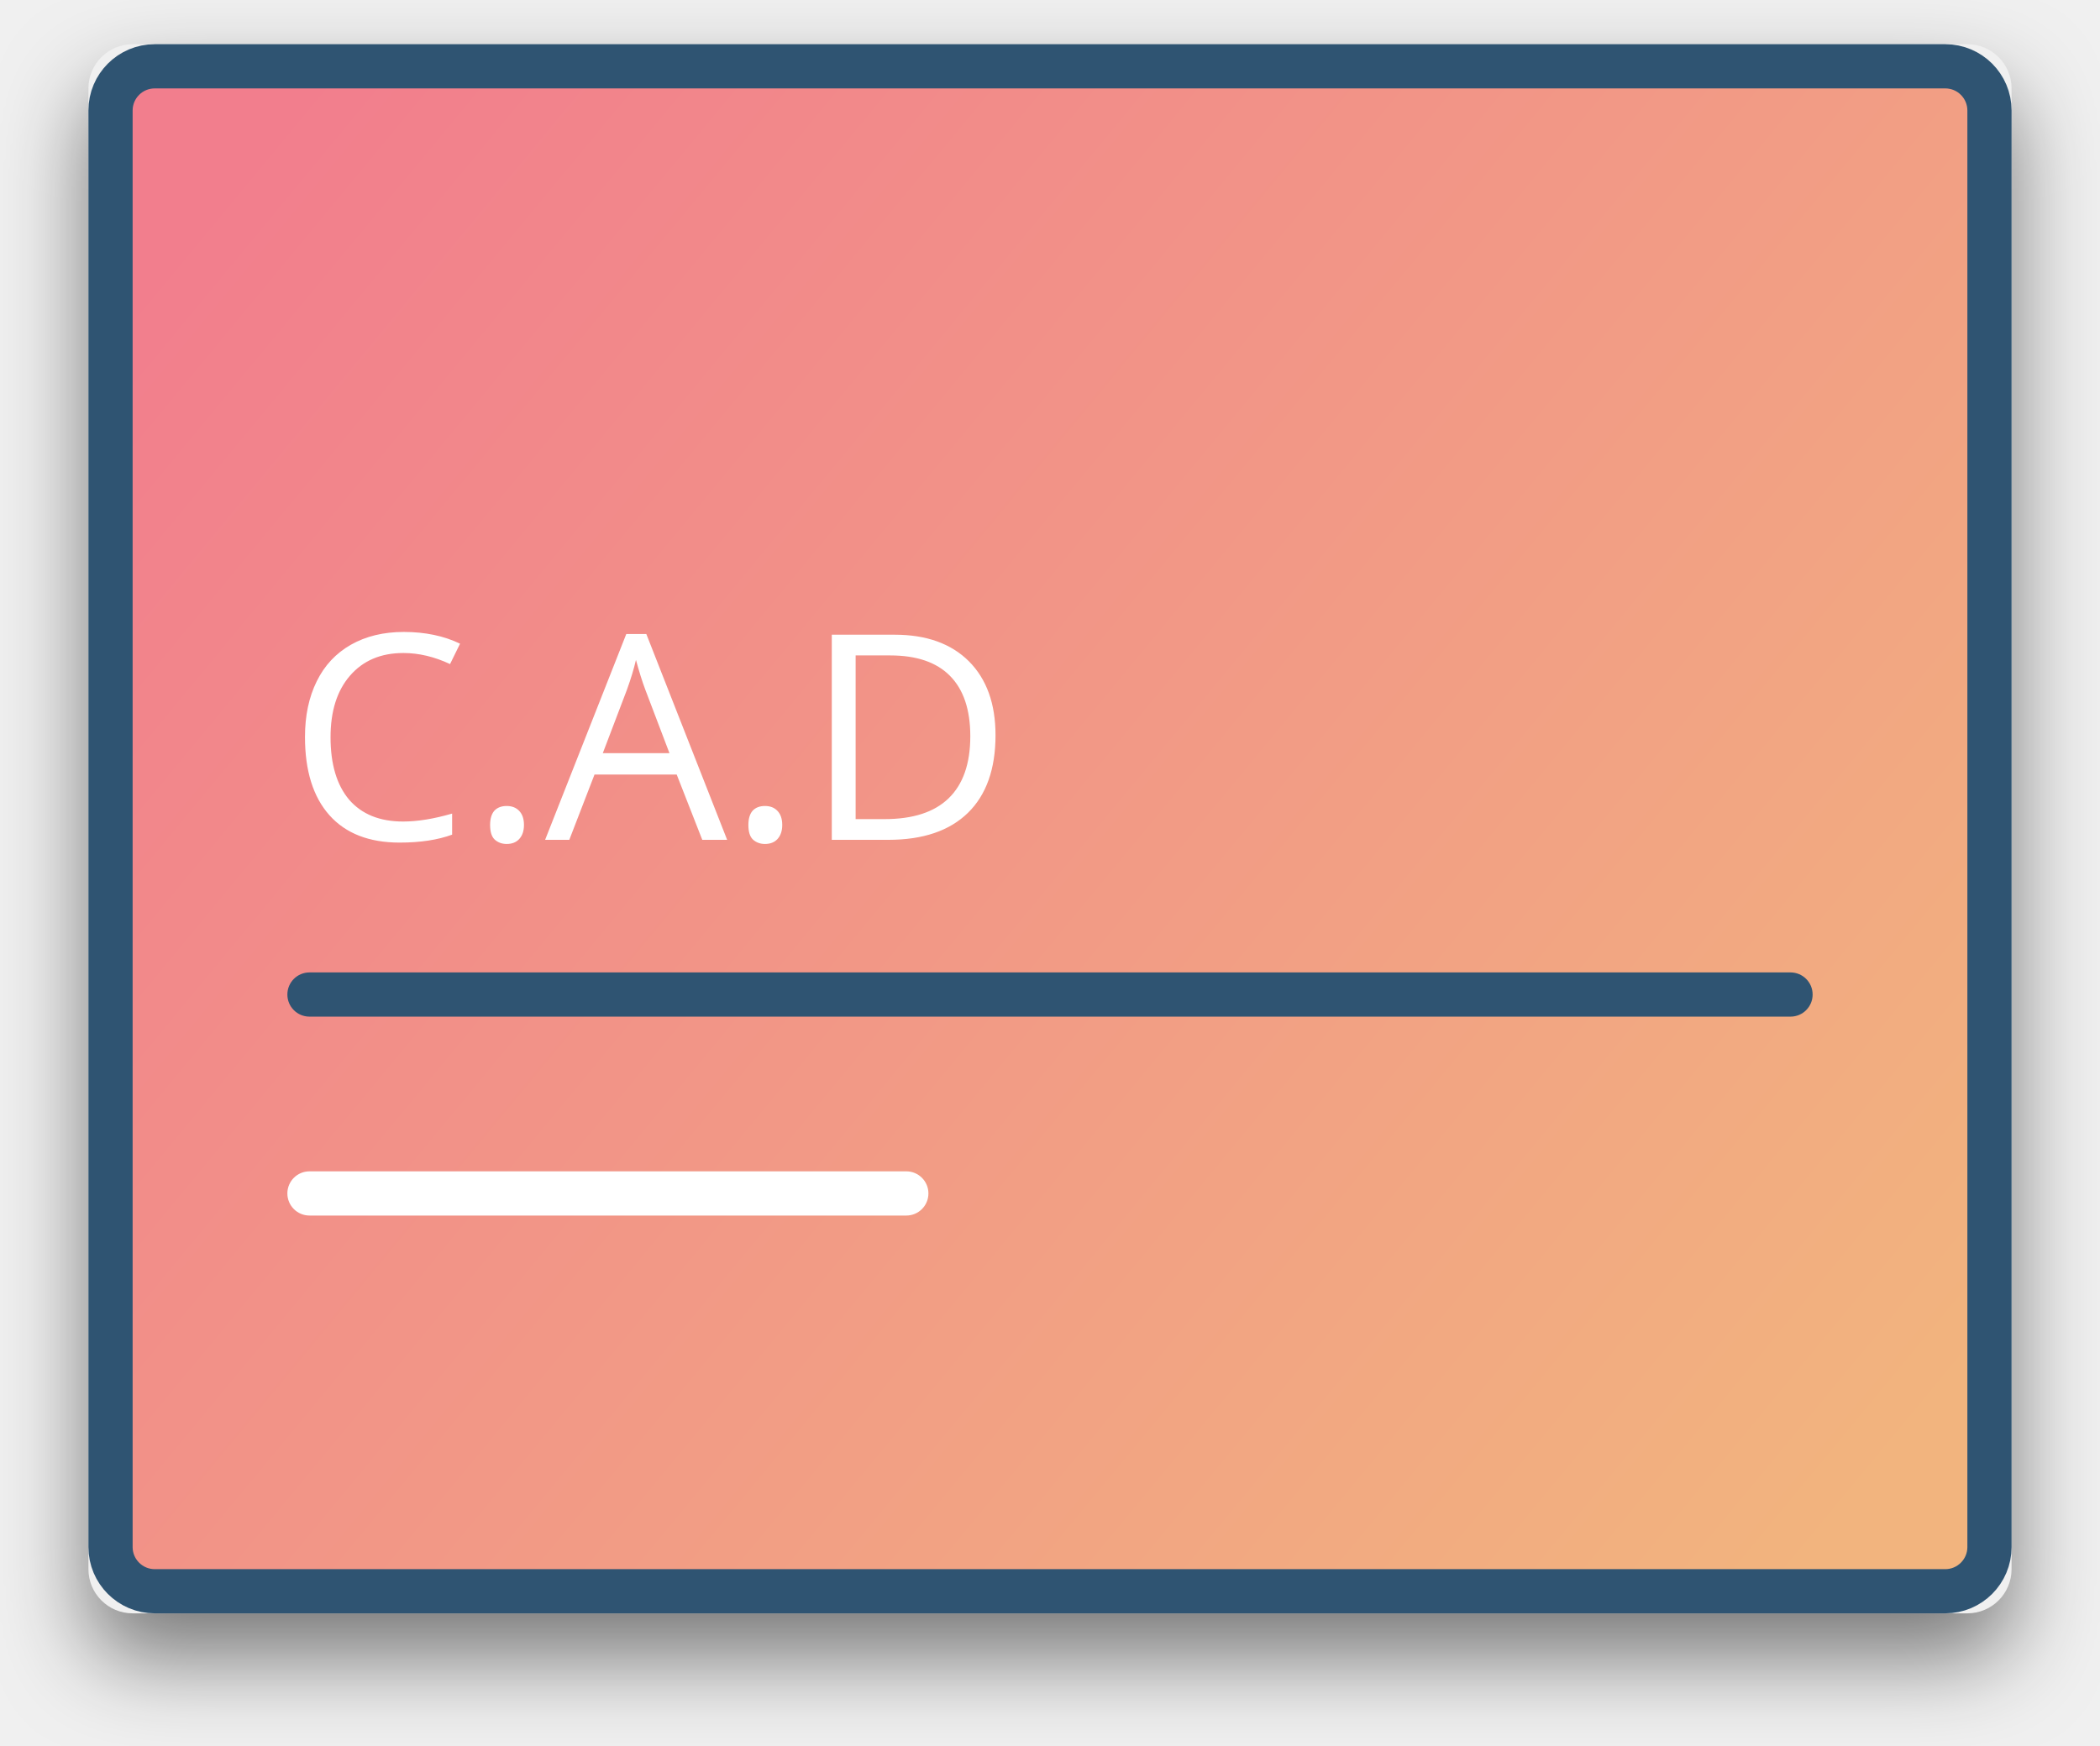
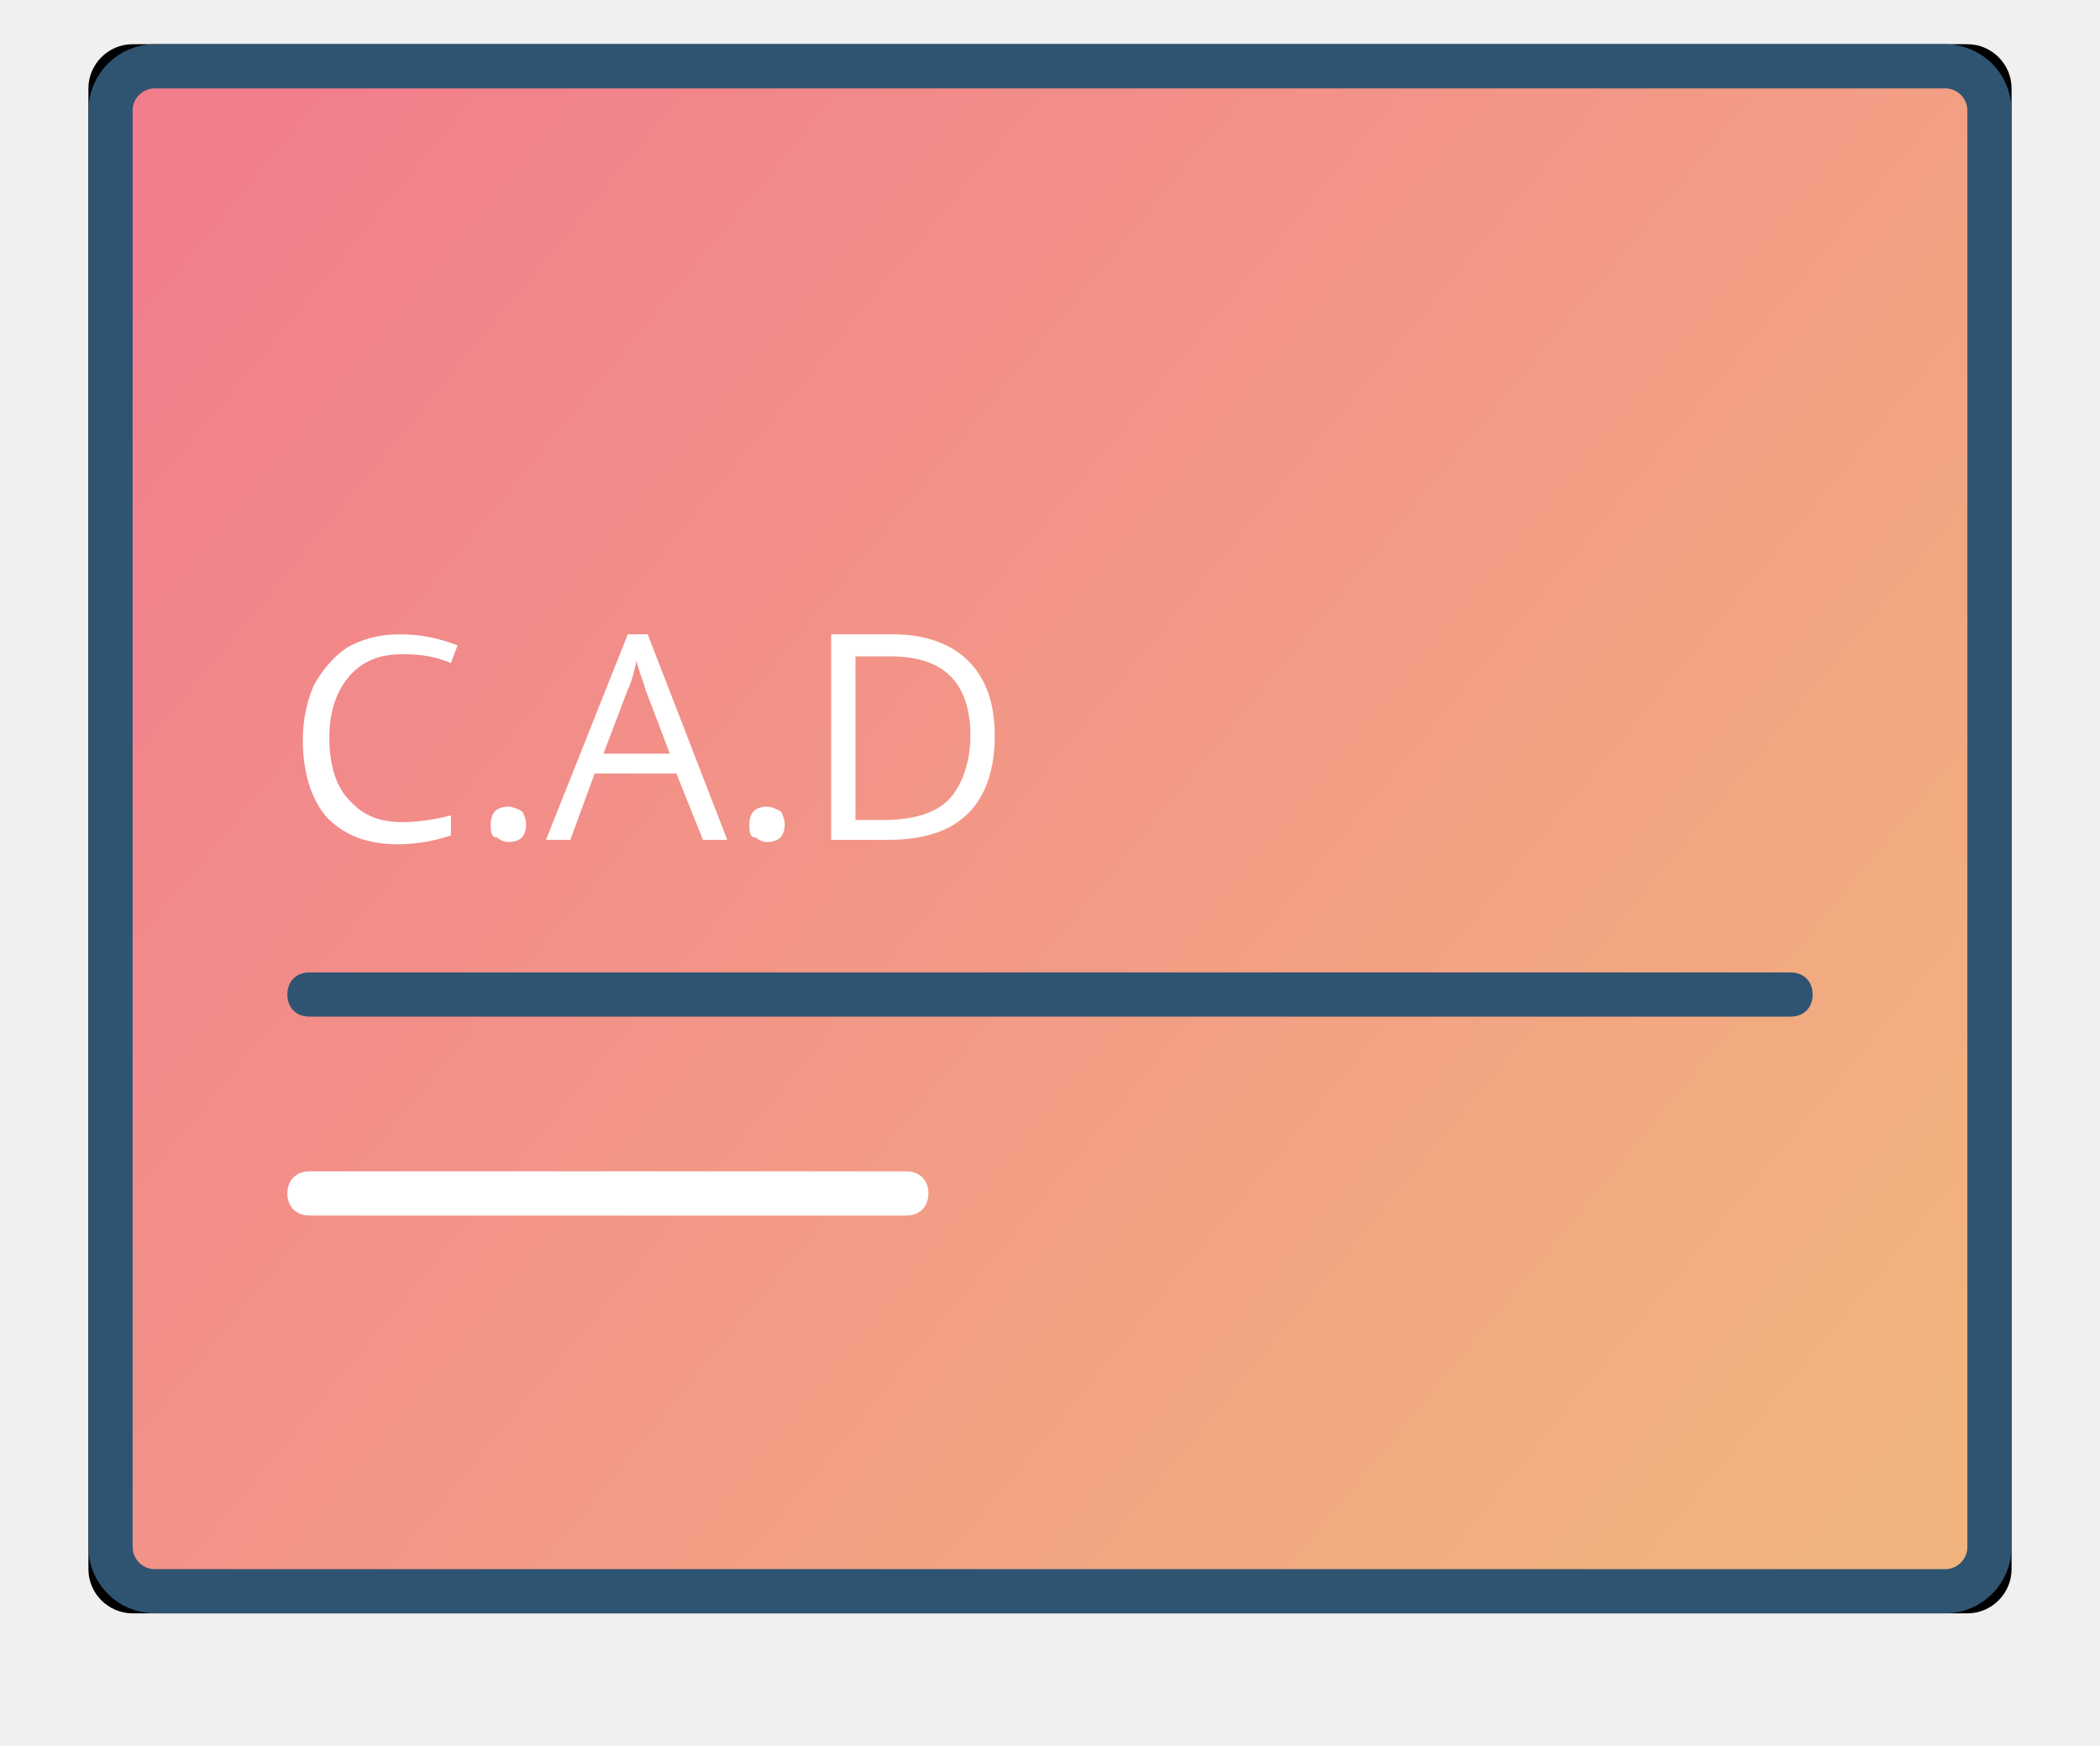
- <svg xmlns="http://www.w3.org/2000/svg" xmlns:xlink="http://www.w3.org/1999/xlink" width="95px" height="79px" viewBox="0 0 95 79" version="1.1">
-   <defs>
-     <linearGradient x1="0.322%" y1="16.914%" x2="100%" y2="83.3%" id="linearGradient-1">
-       <stop stop-color="#F27E8D" offset="0%" />
-       <stop stop-color="#F29886" offset="48.791%" />
-       <stop stop-color="#F2B47E" offset="100%" />
-     </linearGradient>
-     <rect id="path-2" x="0" y="0" width="87" height="71" rx="2" />
-     <filter x="-8.0%" y="-7.0%" width="116.1%" height="119.7%" filterUnits="objectBoundingBox" id="filter-3">
-       <feOffset dx="0" dy="2" in="SourceAlpha" result="shadowOffsetOuter1" />
-       <feGaussianBlur stdDeviation="2" in="shadowOffsetOuter1" result="shadowBlurOuter1" />
-       <feComposite in="shadowBlurOuter1" in2="SourceAlpha" operator="out" result="shadowBlurOuter1" />
-       <feColorMatrix values="0 0 0 0 0   0 0 0 0 0   0 0 0 0 0  0 0 0 0.5 0" type="matrix" in="shadowBlurOuter1" />
-     </filter>
-   </defs>
-   <g id="Symbols" stroke="none" stroke-width="1" fill="none" fill-rule="evenodd">
+ <svg xmlns="http://www.w3.org/2000/svg" version="1.1" id="Layer_1" x="0px" y="0px" viewBox="0 0 95 79" style="enable-background:new 0 0 95 79;" xml:space="preserve">
+   <style type="text/css">
+ 	.st0{fill-rule:evenodd;clip-rule:evenodd;}
+ 	.st1{fill-rule:evenodd;clip-rule:evenodd;fill:url(#SVGID_1_);stroke:#2F5472;stroke-width:2;}
+ 	.st2{enable-background:new    ;}
+ 	.st3{fill:#FFFFFF;}
+ 	.st4{fill-rule:evenodd;clip-rule:evenodd;fill:#2F5472;}
+ 	.st5{fill-rule:evenodd;clip-rule:evenodd;fill:#FFFFFF;}
+ </style>
+   <g id="Symbols">
    <g id="C-Docs-illusz-Copy-7" transform="translate(4, 2)">
      <g id="paper-address-copy">
        <g id="Rectangle">
-           <use fill="black" fill-opacity="1" filter="url(#filter-3)" xlink:href="#path-2" />
-           <rect stroke="#2F5472" stroke-width="2" stroke-linejoin="square" fill="url(#linearGradient-1)" fill-rule="evenodd" x="1" y="1" width="85" height="69" rx="2" />
+           <g>
+             <path id="path-2" class="st0" d="M2,0h83c1.1,0,2,0.9,2,2v67c0,1.1-0.9,2-2,2H2c-1.1,0-2-0.9-2-2V2C0,0.9,0.9,0,2,0z" />
+           </g>
+           <linearGradient id="SVGID_1_" gradientUnits="userSpaceOnUse" x1="-631.526" y1="416.845" x2="-630.529" y2="416.182" gradientTransform="matrix(85 0 0 -69 53681 28775)">
+             <stop offset="0" style="stop-color:#F27E8D" />
+             <stop offset="0.488" style="stop-color:#F29886" />
+             <stop offset="1" style="stop-color:#F2B47E" />
+           </linearGradient>
+           <path class="st1" d="M3,1h81c1.1,0,2,0.9,2,2v65c0,1.1-0.9,2-2,2H3c-1.1,0-2-0.9-2-2V3C1,1.9,1.9,1,3,1z" />
        </g>
-         <text id="C.A.D" font-family="OpenSans-Regular, Open Sans" font-size="13" font-weight="normal" fill="#FFFFFF">
-           <tspan x="9" y="36">C.A.D</tspan>
-         </text>
-         <rect id="Rectangle-Copy-6" fill="#2F5472" x="9" y="42" width="69" height="2" rx="1" />
-         <rect id="Rectangle-Copy-7" fill="#FFFFFF" x="9" y="51" width="29" height="2" rx="1" />
+         <g class="st2">
+           <path class="st3" d="M14.2,27.6c-1,0-1.8,0.3-2.4,1c-0.6,0.7-0.9,1.6-0.9,2.8c0,1.2,0.3,2.2,0.9,2.8c0.6,0.7,1.4,1,2.4,1      c0.6,0,1.4-0.1,2.2-0.3v0.9c-0.6,0.2-1.4,0.4-2.4,0.4c-1.4,0-2.4-0.4-3.2-1.2c-0.7-0.8-1.1-2-1.1-3.5c0-1,0.2-1.8,0.5-2.5      c0.4-0.7,0.9-1.3,1.5-1.7c0.7-0.4,1.5-0.6,2.4-0.6c1,0,1.8,0.2,2.6,0.5L16.4,28C15.7,27.7,15,27.6,14.2,27.6z" />
+           <path class="st3" d="M18.2,35.3c0-0.3,0.1-0.5,0.2-0.6c0.1-0.1,0.3-0.2,0.6-0.2c0.2,0,0.4,0.1,0.6,0.2c0.1,0.1,0.2,0.4,0.2,0.6      c0,0.3-0.1,0.5-0.2,0.6s-0.3,0.2-0.6,0.2c-0.2,0-0.4-0.1-0.5-0.2C18.2,35.9,18.2,35.6,18.2,35.3z" />
+           <path class="st3" d="M27.8,36l-1.2-3h-3.7l-1.1,3h-1.1l3.7-9.3h0.9l3.6,9.3H27.8z M26.3,32.1l-1.1-2.9c-0.1-0.4-0.3-0.8-0.4-1.3      c-0.1,0.4-0.2,0.9-0.4,1.3l-1.1,2.9H26.3z" />
+           <path class="st3" d="M29.9,35.3c0-0.3,0.1-0.5,0.2-0.6c0.1-0.1,0.3-0.2,0.6-0.2c0.2,0,0.4,0.1,0.6,0.2c0.1,0.1,0.2,0.4,0.2,0.6      c0,0.3-0.1,0.5-0.2,0.6s-0.3,0.2-0.6,0.2c-0.2,0-0.4-0.1-0.5-0.2C29.9,35.9,29.9,35.6,29.9,35.3z" />
+           <path class="st3" d="M41,31.3c0,1.5-0.4,2.7-1.2,3.5c-0.8,0.8-2,1.2-3.6,1.2h-2.6v-9.3h2.8c1.4,0,2.6,0.4,3.4,1.2      C40.6,28.7,41,29.8,41,31.3z M39.9,31.3c0-1.2-0.3-2.1-0.9-2.7c-0.6-0.6-1.5-0.9-2.7-0.9h-1.6v7.4H36c1.3,0,2.3-0.3,2.9-0.9      S39.9,32.5,39.9,31.3z" />
+         </g>
+         <path id="Rectangle-Copy-6" class="st4" d="M10,42h67c0.6,0,1,0.4,1,1l0,0c0,0.6-0.4,1-1,1H10c-0.6,0-1-0.4-1-1l0,0     C9,42.4,9.4,42,10,42z" />
+         <path id="Rectangle-Copy-7" class="st5" d="M10,51h27c0.6,0,1,0.4,1,1l0,0c0,0.6-0.4,1-1,1H10c-0.6,0-1-0.4-1-1l0,0     C9,51.4,9.4,51,10,51z" />
      </g>
    </g>
  </g>
</svg>
